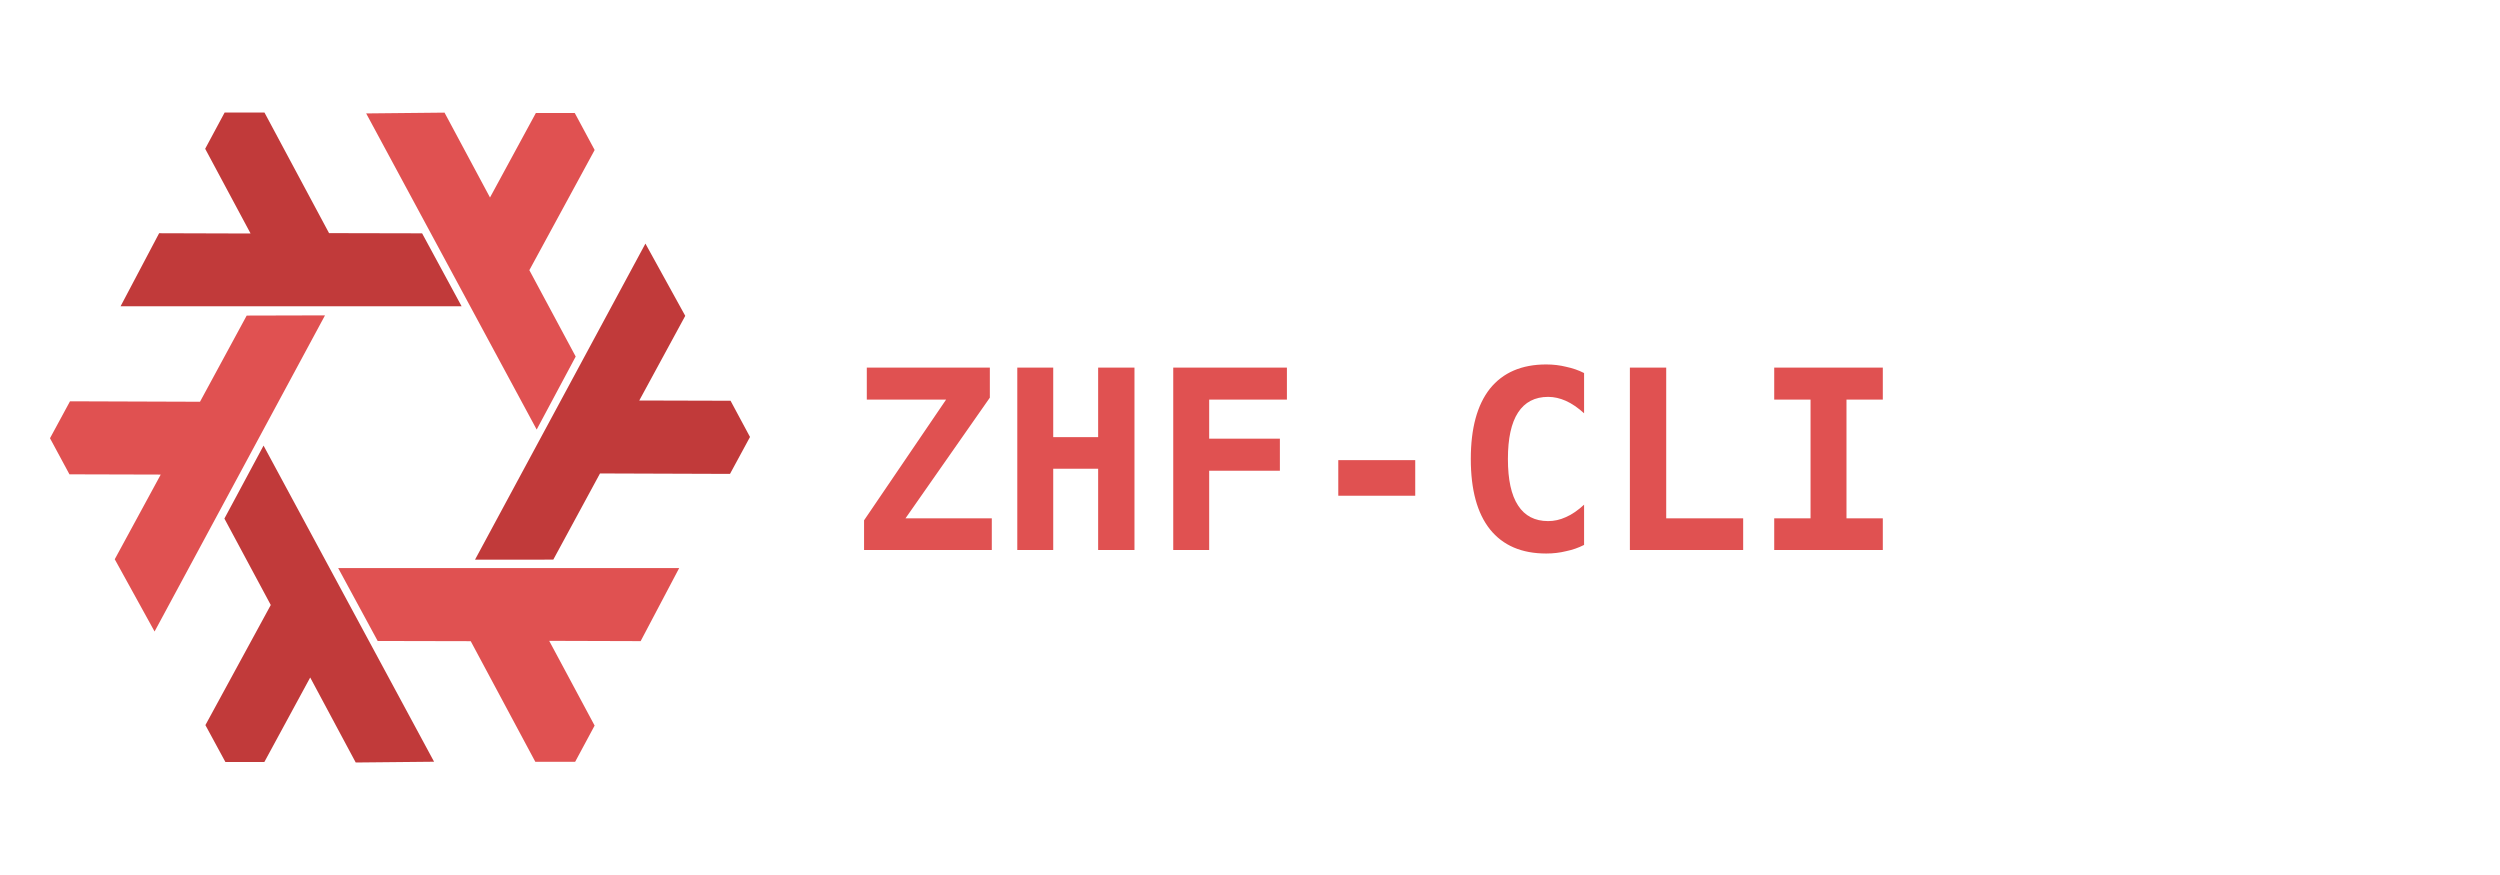
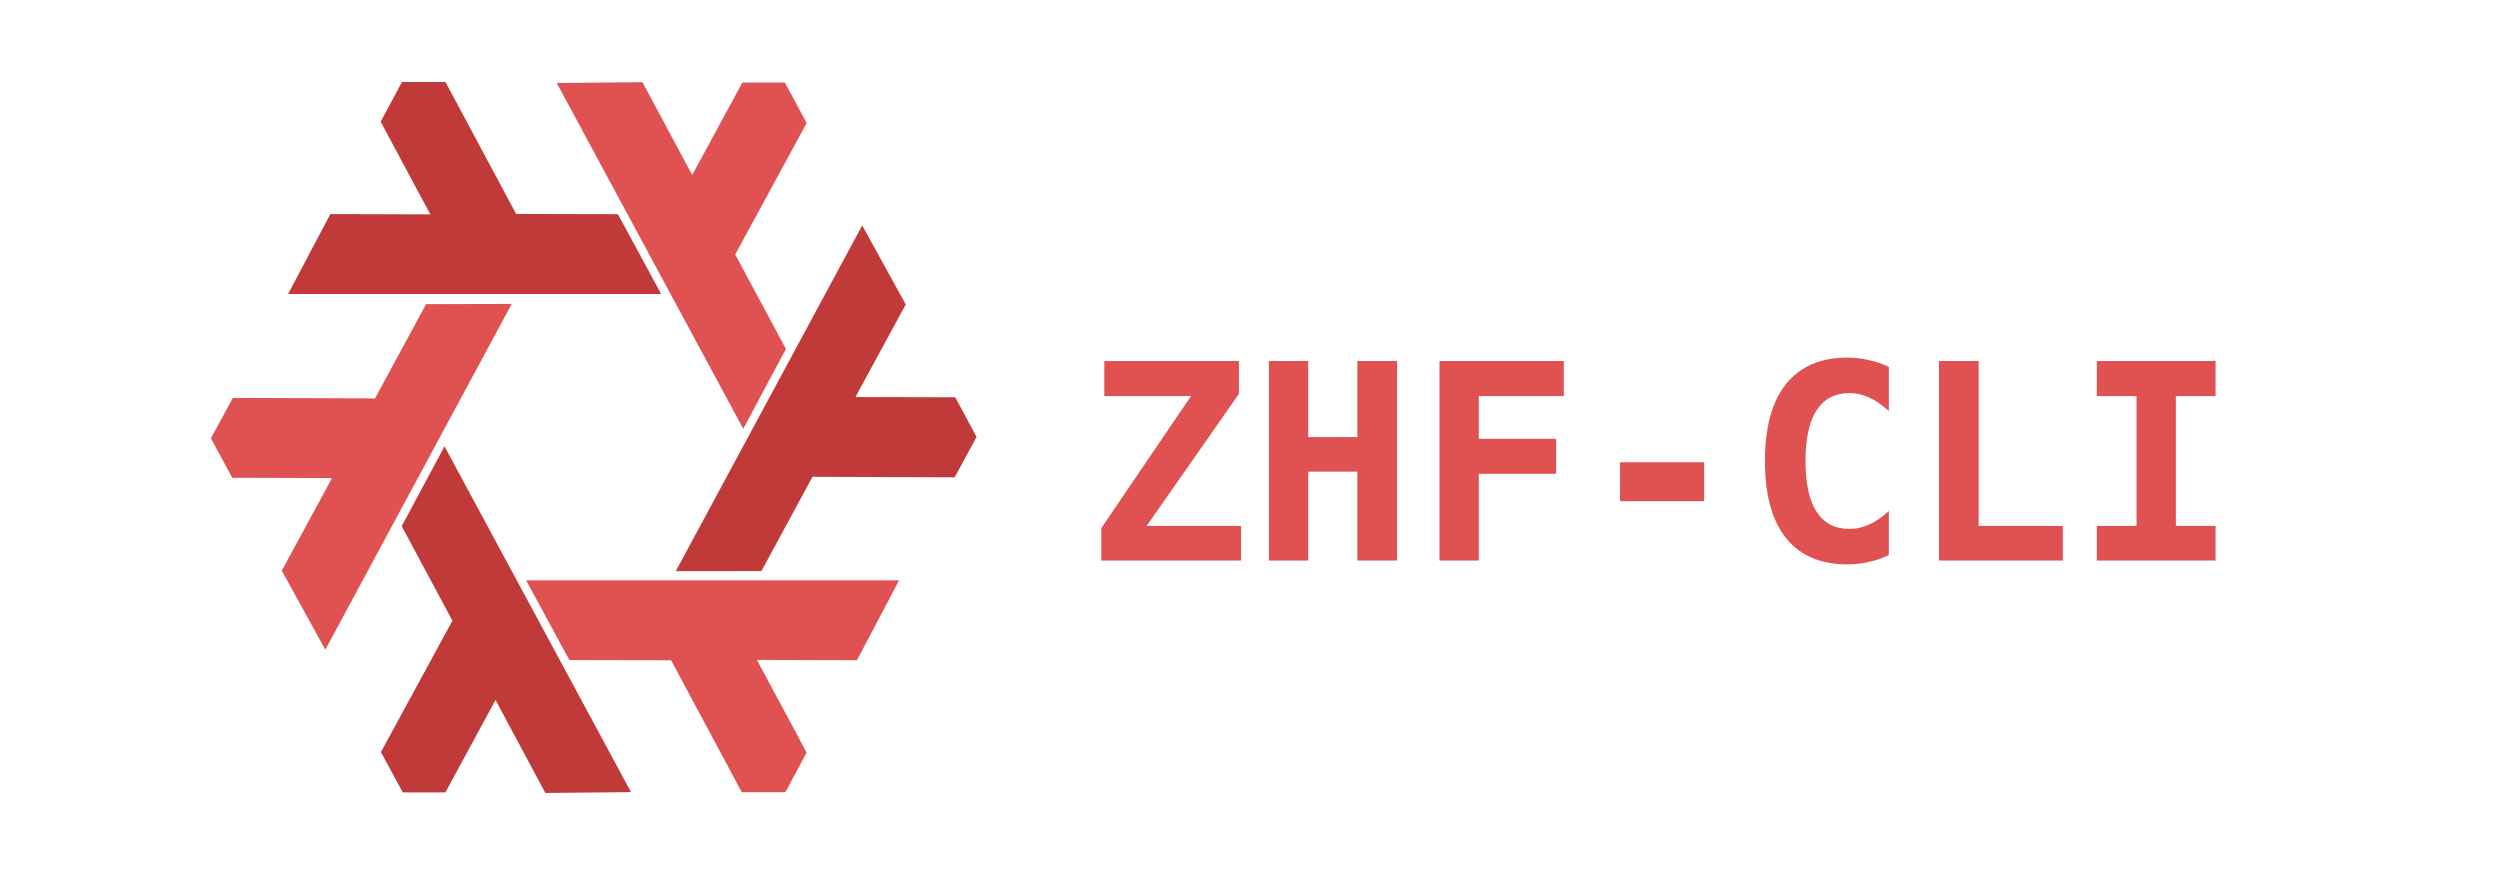
- <svg xmlns="http://www.w3.org/2000/svg" width="800px" height="280px" viewBox="0 0 100 32">
+ <svg xmlns="http://www.w3.org/2000/svg" width="800px" height="280px" viewBox="0 0 80 32">
  <path d="M13,11.115,6.183,23.76,4.59,20.87l1.839-3.387-3.651-.01L2,16.029l.8-1.477,5.2.018,1.868-3.447Z" style="fill:#e05151;fill-rule:evenodd" />
  <path d="M13.527,21.223h13.64l-1.541,2.922-3.658-.011,1.817,3.389-.779,1.449-1.593,0-2.584-4.825-3.722-.008Z" style="fill:#e05151;fill-rule:evenodd" />
  <path d="M21.467,15.682,14.647,3.037l3.134-.032L19.6,6.4l1.834-3.379h1.557L23.786,4.5,21.174,9.307l1.854,3.455Z" style="fill:#e05151;fill-rule:evenodd" />
  <path d="M10.542,16.324l6.821,12.645L14.229,29l-1.821-3.4-1.834,3.38H9.016l-.8-1.476L10.831,22.7,8.976,19.243Z" style="fill:#c13a3a;fill-rule:evenodd" />
  <path d="M18.464,10.751H4.823L6.365,7.829l3.658.011L8.207,4.451,8.986,3l1.592,0,2.584,4.825,3.722.008Z" style="fill:#c13a3a;fill-rule:evenodd" />
  <path d="M19,20.888,25.817,8.244l1.593,2.89L25.571,14.52l3.651.01L30,15.979l-.8,1.477-5.2-.018-1.868,3.447Z" style="fill:#c13a3a;fill-rule:evenodd" />
  <text x="34" y="20.5" font-family="monospace" font-weight="bold" font-size="10" fill="#e05151">ZHF-CLI</text>
</svg>
